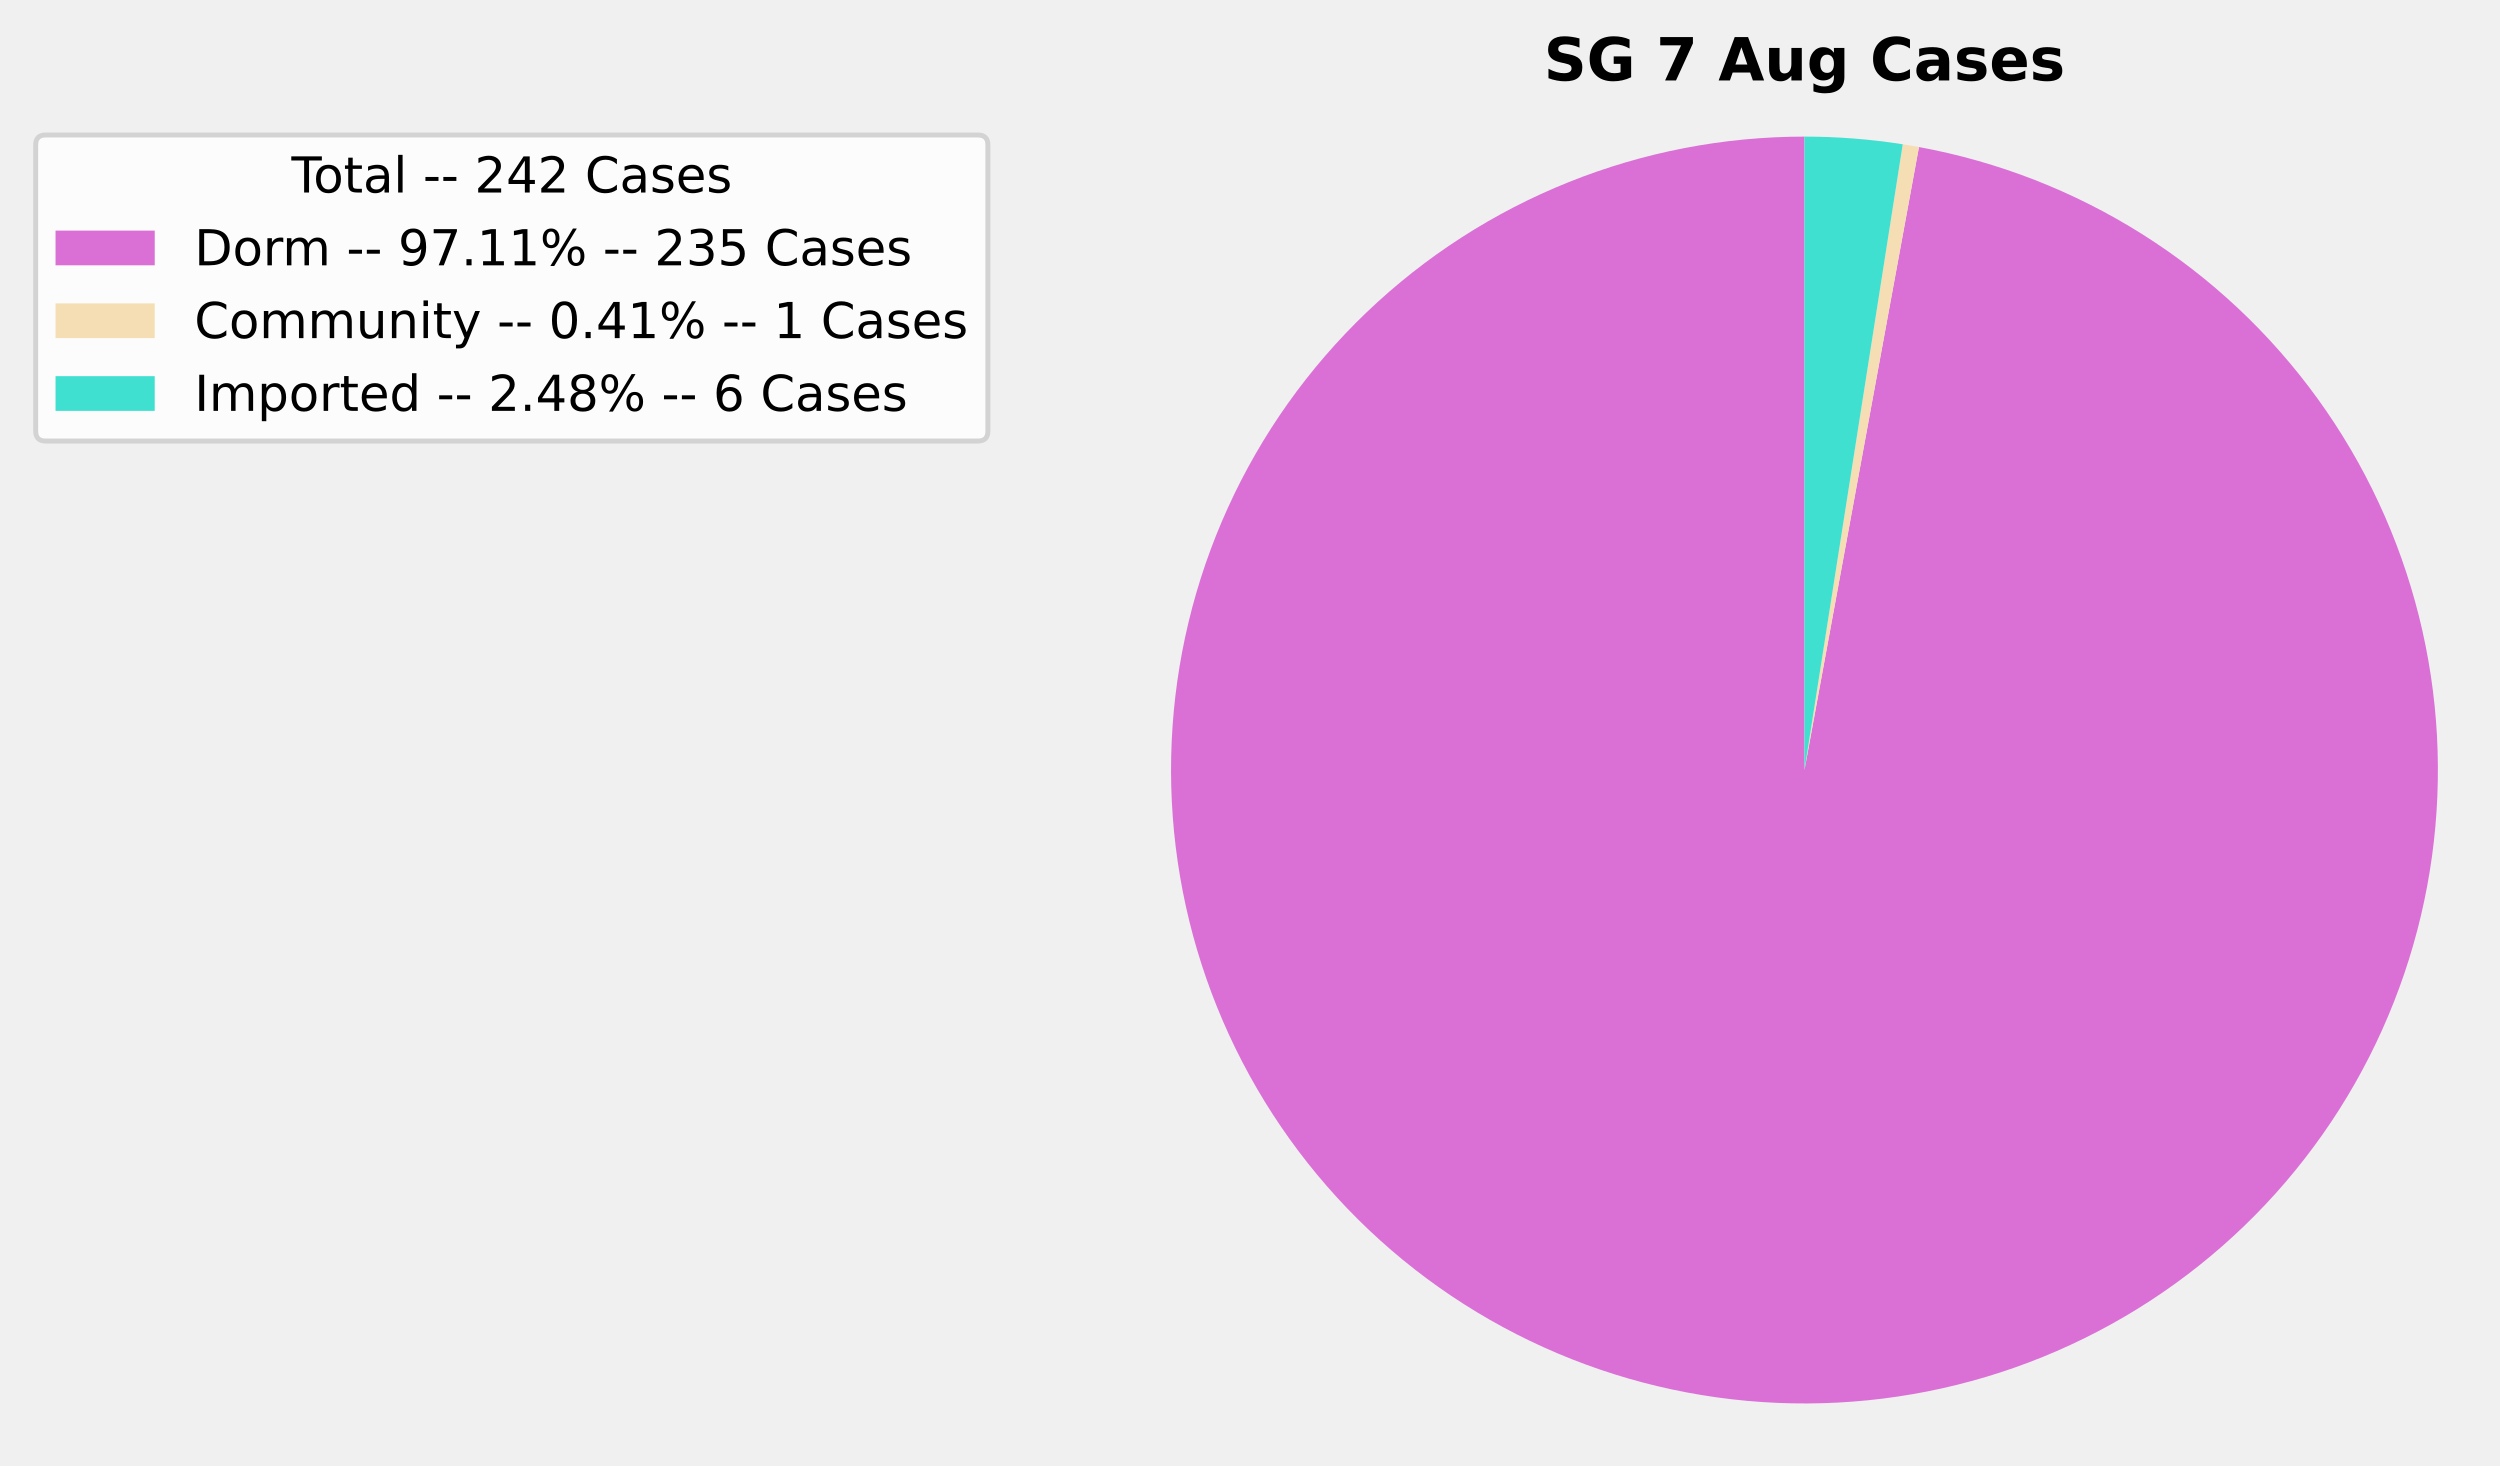
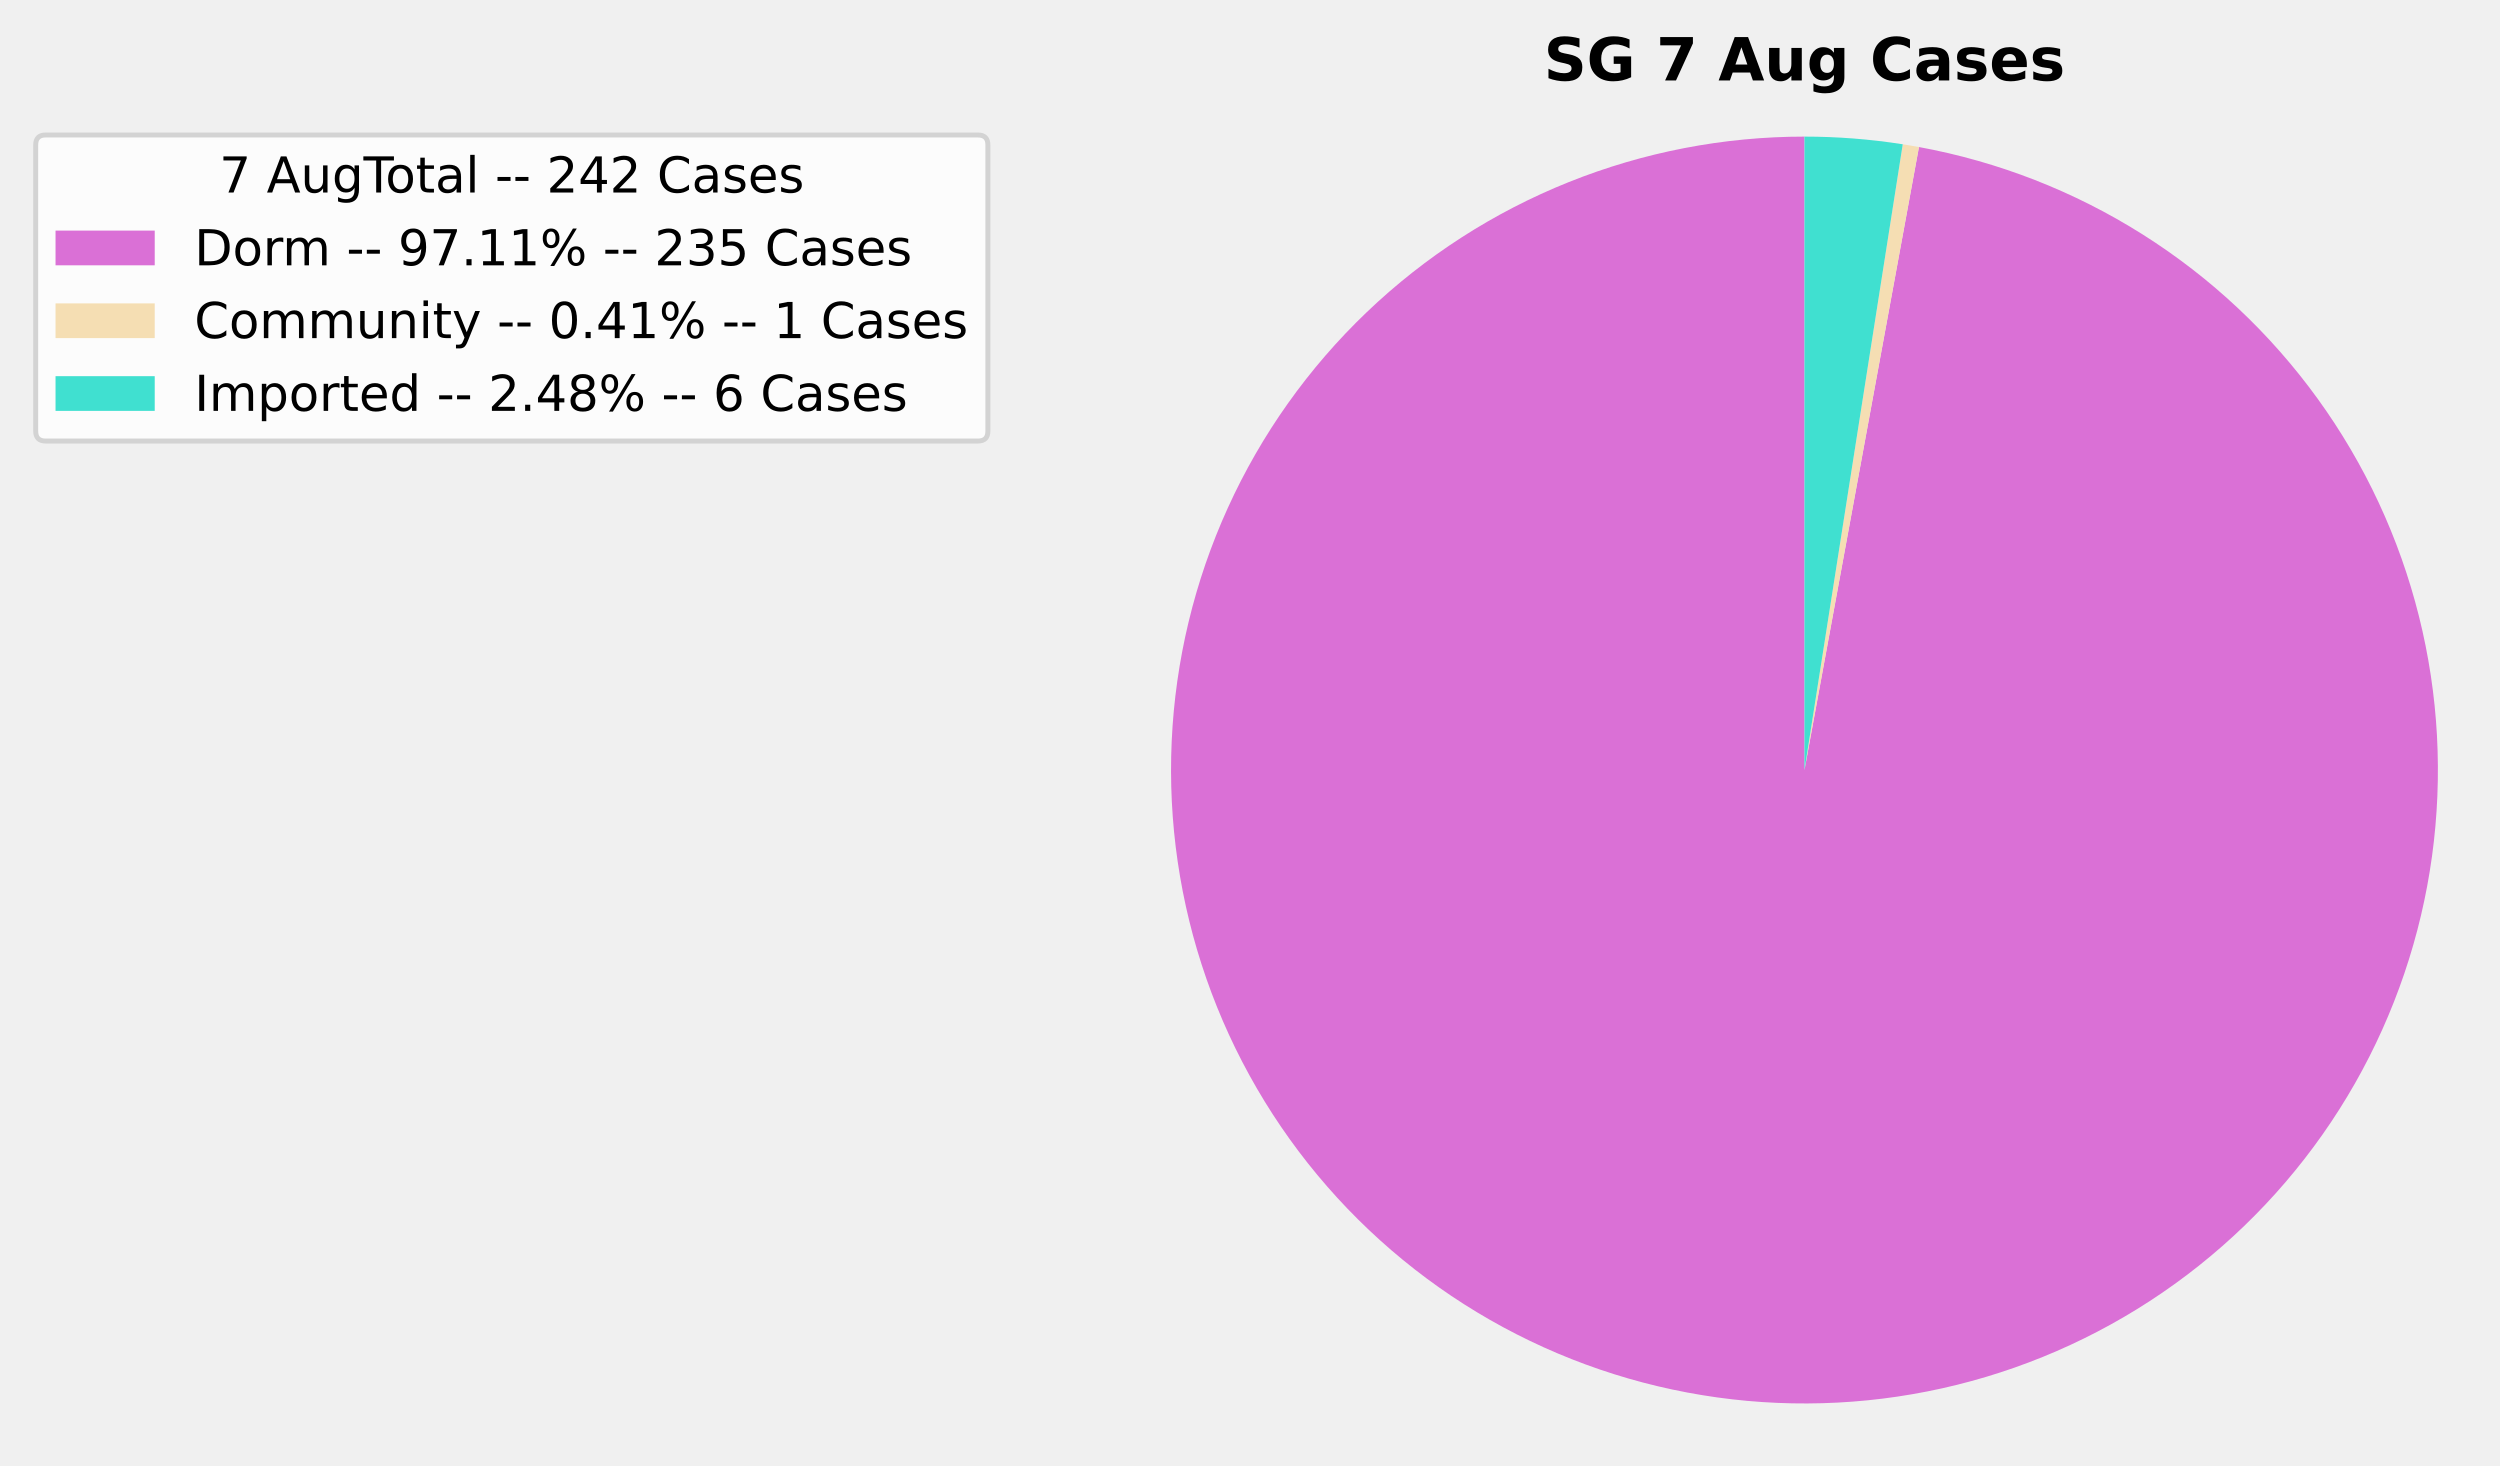
<svg xmlns="http://www.w3.org/2000/svg" xmlns:xlink="http://www.w3.org/1999/xlink" height="295.536pt" version="1.1" viewBox="0 0 504.133 295.536" width="504.133pt">
  <defs>
    <style type="text/css">
*{stroke-linecap:butt;stroke-linejoin:round;}
  </style>
  </defs>
  <g id="figure_1">
    <g id="patch_1">
      <path d="M -0 295.536  L 504.133 295.536  L 504.133 0  L -0 0  z " style="fill:none;" />
    </g>
    <g id="axes_1">
      <g id="patch_2">
        <path d="M 363.877 27.547  C 347.591 27.547 331.454 30.661 316.339 36.722  C 301.223 42.783 287.405 51.679 275.63 62.931  C 263.856 74.182 254.341 87.582 247.6 102.406  C 240.859 117.231 237.014 133.21 236.275 149.479  C 235.535 165.748 237.913 182.009 243.281 197.384  C 248.65 212.76 256.909 226.968 267.614 239.241  C 278.319 251.514 291.272 261.628 305.776 269.035  C 320.279 276.443 336.067 281.009 352.285 282.487  C 368.504 283.965 384.856 282.328 400.46 277.663  C 416.063 272.999 430.632 265.394 443.378 255.257  C 456.125 245.121 466.817 232.64 474.875 218.488  C 482.934 204.336 488.213 188.772 490.426 172.638  C 492.639 156.503 491.746 140.093 487.795 124.294  C 483.844 108.495 476.908 93.596 467.361 80.402  C 457.815 67.208 445.832 55.96 432.061 47.267  C 418.289 38.574 402.981 32.594 386.964 29.65  L 363.877 155.28  L 363.877 27.547  z " style="fill:#da70d6;" />
      </g>
      <g id="patch_3">
        <path d="M 386.964 29.65  C 386.42 29.551 385.876 29.454 385.331 29.361  C 384.786 29.268 384.241 29.179 383.695 29.093  L 363.877 155.28  L 386.964 29.65  z " style="fill:#f5deb3;" />
      </g>
      <g id="patch_4">
        <path d="M 383.695 29.093  C 380.418 28.579 377.123 28.192 373.816 27.934  C 370.509 27.676 367.193 27.547 363.877 27.547  L 363.877 155.28  L 383.695 29.093  z " style="fill:#40e0d0;" />
      </g>
      <g id="matplotlib.axis_1" />
      <g id="matplotlib.axis_2" />
      <g id="text_1">
        <defs>
          <path d="M 59.906 70.609  L 59.906 55.172  Q 53.906 57.859 48.188 59.219  Q 42.484 60.594 37.406 60.594  Q 30.672 60.594 27.438 58.734  Q 24.219 56.891 24.219 52.984  Q 24.219 50.047 26.391 48.406  Q 28.562 46.781 34.281 45.609  L 42.281 44  Q 54.438 41.547 59.562 36.562  Q 64.703 31.594 64.703 22.406  Q 64.703 10.359 57.547 4.469  Q 50.391 -1.422 35.688 -1.422  Q 28.766 -1.422 21.781 -0.094  Q 14.797 1.219 7.812 3.812  L 7.812 19.672  Q 14.797 15.969 21.312 14.078  Q 27.828 12.203 33.891 12.203  Q 40.047 12.203 43.312 14.25  Q 46.578 16.312 46.578 20.125  Q 46.578 23.531 44.359 25.391  Q 42.141 27.25 35.5 28.719  L 28.219 30.328  Q 17.281 32.672 12.219 37.797  Q 7.172 42.922 7.172 51.609  Q 7.172 62.5 14.203 68.359  Q 21.234 74.219 34.422 74.219  Q 40.438 74.219 46.781 73.312  Q 53.125 72.406 59.906 70.609  z " id="DejaVuSans-Bold-83" />
          <path d="M 74.703 5.422  Q 67.672 2 60.109 0.281  Q 52.547 -1.422 44.484 -1.422  Q 26.266 -1.422 15.625 8.766  Q 4.984 18.953 4.984 36.375  Q 4.984 54 15.812 64.109  Q 26.656 74.219 45.516 74.219  Q 52.781 74.219 59.438 72.844  Q 66.109 71.484 72.016 68.797  L 72.016 53.719  Q 65.922 57.172 59.891 58.875  Q 53.859 60.594 47.797 60.594  Q 36.578 60.594 30.5 54.312  Q 24.422 48.047 24.422 36.375  Q 24.422 24.812 30.281 18.5  Q 36.141 12.203 46.922 12.203  Q 49.859 12.203 52.375 12.562  Q 54.891 12.938 56.891 13.719  L 56.891 27.875  L 45.406 27.875  L 45.406 40.484  L 74.703 40.484  z " id="DejaVuSans-Bold-71" />
          <path id="DejaVuSans-Bold-32" />
          <path d="M 6.688 72.906  L 61.625 72.906  L 61.625 62.312  L 33.203 0  L 14.891 0  L 41.797 59.078  L 6.688 59.078  z " id="DejaVuSans-Bold-55" />
          <path d="M 53.422 13.281  L 24.031 13.281  L 19.391 0  L 0.484 0  L 27.484 72.906  L 49.906 72.906  L 76.906 0  L 58.016 0  z M 28.719 26.812  L 48.688 26.812  L 38.719 55.812  z " id="DejaVuSans-Bold-65" />
          <path d="M 7.812 21.297  L 7.812 54.688  L 25.391 54.688  L 25.391 49.219  Q 25.391 44.781 25.344 38.062  Q 25.297 31.344 25.297 29.109  Q 25.297 22.516 25.641 19.609  Q 25.984 16.703 26.812 15.375  Q 27.875 13.672 29.609 12.734  Q 31.344 11.812 33.594 11.812  Q 39.062 11.812 42.188 16.016  Q 45.312 20.219 45.312 27.688  L 45.312 54.688  L 62.797 54.688  L 62.797 0  L 45.312 0  L 45.312 7.906  Q 41.359 3.125 36.938 0.844  Q 32.516 -1.422 27.203 -1.422  Q 17.719 -1.422 12.766 4.391  Q 7.812 10.203 7.812 21.297  z " id="DejaVuSans-Bold-117" />
          <path d="M 45.609 9.281  Q 42 4.5 37.641 2.25  Q 33.297 0 27.594 0  Q 17.578 0 11.031 7.875  Q 4.5 15.766 4.5 27.984  Q 4.5 40.234 11.031 48.062  Q 17.578 55.906 27.594 55.906  Q 33.297 55.906 37.641 53.656  Q 42 51.422 45.609 46.578  L 45.609 54.688  L 63.188 54.688  L 63.188 5.516  Q 63.188 -7.672 54.859 -14.625  Q 46.531 -21.578 30.719 -21.578  Q 25.594 -21.578 20.797 -20.797  Q 16.016 -20.016 11.188 -18.406  L 11.188 -4.781  Q 15.766 -7.422 20.156 -8.719  Q 24.562 -10.016 29 -10.016  Q 37.594 -10.016 41.594 -6.25  Q 45.609 -2.484 45.609 5.516  z M 34.078 43.312  Q 28.656 43.312 25.625 39.297  Q 22.609 35.297 22.609 27.984  Q 22.609 20.453 25.531 16.578  Q 28.469 12.703 34.078 12.703  Q 39.547 12.703 42.578 16.703  Q 45.609 20.703 45.609 27.984  Q 45.609 35.297 42.578 39.297  Q 39.547 43.312 34.078 43.312  z " id="DejaVuSans-Bold-103" />
          <path d="M 67 4  Q 61.812 1.312 56.203 -0.047  Q 50.594 -1.422 44.484 -1.422  Q 26.266 -1.422 15.625 8.766  Q 4.984 18.953 4.984 36.375  Q 4.984 53.859 15.625 64.031  Q 26.266 74.219 44.484 74.219  Q 50.594 74.219 56.203 72.844  Q 61.812 71.484 67 68.797  L 67 53.719  Q 61.766 57.281 56.688 58.938  Q 51.609 60.594 46 60.594  Q 35.938 60.594 30.172 54.141  Q 24.422 47.703 24.422 36.375  Q 24.422 25.094 30.172 18.641  Q 35.938 12.203 46 12.203  Q 51.609 12.203 56.688 13.859  Q 61.766 15.531 67 19.094  z " id="DejaVuSans-Bold-67" />
          <path d="M 32.906 24.609  Q 27.438 24.609 24.672 22.75  Q 21.922 20.906 21.922 17.281  Q 21.922 13.969 24.141 12.078  Q 26.375 10.203 30.328 10.203  Q 35.25 10.203 38.625 13.734  Q 42 17.281 42 22.609  L 42 24.609  z M 59.625 31.203  L 59.625 0  L 42 0  L 42 8.109  Q 38.484 3.125 34.078 0.844  Q 29.688 -1.422 23.391 -1.422  Q 14.891 -1.422 9.594 3.531  Q 4.297 8.5 4.297 16.406  Q 4.297 26.031 10.906 30.516  Q 17.531 35.016 31.688 35.016  L 42 35.016  L 42 36.375  Q 42 40.531 38.719 42.453  Q 35.453 44.391 28.516 44.391  Q 22.906 44.391 18.062 43.266  Q 13.234 42.141 9.078 39.891  L 9.078 53.219  Q 14.703 54.594 20.359 55.297  Q 26.031 56 31.688 56  Q 46.484 56 53.047 50.172  Q 59.625 44.344 59.625 31.203  z " id="DejaVuSans-Bold-97" />
          <path d="M 51.125 52.984  L 51.125 39.703  Q 45.516 42.047 40.281 43.219  Q 35.062 44.391 30.422 44.391  Q 25.438 44.391 23.016 43.141  Q 20.609 41.891 20.609 39.312  Q 20.609 37.203 22.438 36.078  Q 24.266 34.969 29 34.422  L 32.078 33.984  Q 45.516 32.281 50.141 28.375  Q 54.781 24.469 54.781 16.109  Q 54.781 7.375 48.328 2.969  Q 41.891 -1.422 29.109 -1.422  Q 23.688 -1.422 17.891 -0.562  Q 12.109 0.297 6 2  L 6 15.281  Q 11.234 12.75 16.719 11.469  Q 22.219 10.203 27.875 10.203  Q 33.016 10.203 35.594 11.609  Q 38.188 13.031 38.188 15.828  Q 38.188 18.172 36.406 19.312  Q 34.625 20.453 29.297 21.094  L 26.219 21.484  Q 14.547 22.953 9.859 26.906  Q 5.172 30.859 5.172 38.922  Q 5.172 47.609 11.125 51.797  Q 17.094 56 29.391 56  Q 34.234 56 39.547 55.266  Q 44.875 54.547 51.125 52.984  z " id="DejaVuSans-Bold-115" />
          <path d="M 62.984 27.484  L 62.984 22.516  L 22.125 22.516  Q 22.75 16.359 26.562 13.281  Q 30.375 10.203 37.203 10.203  Q 42.719 10.203 48.5 11.844  Q 54.297 13.484 60.406 16.797  L 60.406 3.328  Q 54.203 0.984 48 -0.219  Q 41.797 -1.422 35.594 -1.422  Q 20.75 -1.422 12.516 6.125  Q 4.297 13.672 4.297 27.297  Q 4.297 40.672 12.375 48.328  Q 20.453 56 34.625 56  Q 47.516 56 55.25 48.234  Q 62.984 40.484 62.984 27.484  z M 45.016 33.297  Q 45.016 38.281 42.109 41.328  Q 39.203 44.391 34.516 44.391  Q 29.438 44.391 26.266 41.531  Q 23.094 38.672 22.312 33.297  z " id="DejaVuSans-Bold-101" />
        </defs>
        <g transform="translate(311.3166 16.22437)scale(0.12 -0.12)">
          <use xlink:href="#DejaVuSans-Bold-83" />
          <use x="72.021" xlink:href="#DejaVuSans-Bold-71" />
          <use x="154.102" xlink:href="#DejaVuSans-Bold-32" />
          <use x="188.916" xlink:href="#DejaVuSans-Bold-55" />
          <use x="258.496" xlink:href="#DejaVuSans-Bold-32" />
          <use x="293.311" xlink:href="#DejaVuSans-Bold-65" />
          <use x="370.703" xlink:href="#DejaVuSans-Bold-117" />
          <use x="441.895" xlink:href="#DejaVuSans-Bold-103" />
          <use x="513.477" xlink:href="#DejaVuSans-Bold-32" />
          <use x="548.291" xlink:href="#DejaVuSans-Bold-67" />
          <use x="621.68" xlink:href="#DejaVuSans-Bold-97" />
          <use x="689.16" xlink:href="#DejaVuSans-Bold-115" />
          <use x="748.682" xlink:href="#DejaVuSans-Bold-101" />
          <use x="816.504" xlink:href="#DejaVuSans-Bold-115" />
        </g>
      </g>
      <g id="legend_1">
        <g id="patch_5">
          <path d="M 9.2 88.937  L 197.209 88.937  Q 199.209 88.937 199.209 86.937  L 199.209 29.224  Q 199.209 27.224 197.209 27.224  L 9.2 27.224  Q 7.2 27.224 7.2 29.224  L 7.2 86.937  Q 7.2 88.937 9.2 88.937  z " style="fill:#ffffff;opacity:0.8;stroke:#cccccc;stroke-linejoin:miter;" />
        </g>
        <g id="text_2">
          <defs>
+             <path d="M 8.203 72.906  L 55.078 72.906  L 55.078 68.703  L 28.609 0  L 18.312 0  L 43.219 64.594  L 8.203 64.594  z " id="DejaVuSans-55" />
+             <path id="DejaVuSans-32" />
+             <path d="M 34.188 63.188  L 20.797 26.906  L 47.609 26.906  z M 28.609 72.906  L 39.797 72.906  L 67.578 0  L 57.328 0  L 50.688 18.703  L 17.828 18.703  L 11.188 0  L 0.781 0  z " id="DejaVuSans-65" />
+             <path d="M 8.5 21.578  L 8.5 54.688  L 17.484 54.688  L 17.484 21.922  Q 17.484 14.156 20.5 10.266  Q 23.531 6.391 29.594 6.391  Q 36.859 6.391 41.078 11.031  Q 45.312 15.672 45.312 23.688  L 45.312 54.688  L 54.297 54.688  L 54.297 0  L 45.312 0  L 45.312 8.406  Q 42.047 3.422 37.719 1  Q 33.406 -1.422 27.688 -1.422  Q 18.266 -1.422 13.375 4.438  Q 8.5 10.297 8.5 21.578  z M 31.109 56  z " id="DejaVuSans-117" />
+             <path d="M 45.406 27.984  Q 45.406 37.75 41.375 43.109  Q 37.359 48.484 30.078 48.484  Q 22.859 48.484 18.828 43.109  Q 14.797 37.75 14.797 27.984  Q 14.797 18.266 18.828 12.891  Q 22.859 7.516 30.078 7.516  Q 37.359 7.516 41.375 12.891  Q 45.406 18.266 45.406 27.984  z M 54.391 6.781  Q 54.391 -7.172 48.188 -13.984  Q 42 -20.797 29.203 -20.797  Q 24.469 -20.797 20.266 -20.094  Q 16.062 -19.391 12.109 -17.922  L 12.109 -9.188  Q 16.062 -11.328 19.922 -12.344  Q 23.781 -13.375 27.781 -13.375  Q 36.625 -13.375 41.016 -8.766  Q 45.406 -4.156 45.406 5.172  L 45.406 9.625  Q 42.625 4.781 38.281 2.391  Q 33.938 0 27.875 0  Q 17.828 0 11.672 7.656  Q 5.516 15.328 5.516 27.984  Q 5.516 40.672 11.672 48.328  Q 17.828 56 27.875 56  Q 33.938 56 38.281 53.609  Q 42.625 51.219 45.406 46.391  L 45.406 54.688  L 54.391 54.688  z " id="DejaVuSans-103" />
            <path d="M -0.297 72.906  L 61.375 72.906  L 61.375 64.594  L 35.5 64.594  L 35.5 0  L 25.594 0  L 25.594 64.594  L -0.297 64.594  z " id="DejaVuSans-84" />
            <path d="M 30.609 48.391  Q 23.391 48.391 19.188 42.75  Q 14.984 37.109 14.984 27.297  Q 14.984 17.484 19.156 11.844  Q 23.344 6.203 30.609 6.203  Q 37.797 6.203 41.984 11.859  Q 46.188 17.531 46.188 27.297  Q 46.188 37.016 41.984 42.703  Q 37.797 48.391 30.609 48.391  z M 30.609 56  Q 42.328 56 49.016 48.375  Q 55.719 40.766 55.719 27.297  Q 55.719 13.875 49.016 6.219  Q 42.328 -1.422 30.609 -1.422  Q 18.844 -1.422 12.172 6.219  Q 5.516 13.875 5.516 27.297  Q 5.516 40.766 12.172 48.375  Q 18.844 56 30.609 56  z " id="DejaVuSans-111" />
            <path d="M 18.312 70.219  L 18.312 54.688  L 36.812 54.688  L 36.812 47.703  L 18.312 47.703  L 18.312 18.016  Q 18.312 11.328 20.141 9.422  Q 21.969 7.516 27.594 7.516  L 36.812 7.516  L 36.812 0  L 27.594 0  Q 17.188 0 13.234 3.875  Q 9.281 7.766 9.281 18.016  L 9.281 47.703  L 2.688 47.703  L 2.688 54.688  L 9.281 54.688  L 9.281 70.219  z " id="DejaVuSans-116" />
            <path d="M 34.281 27.484  Q 23.391 27.484 19.188 25  Q 14.984 22.516 14.984 16.5  Q 14.984 11.719 18.141 8.906  Q 21.297 6.109 26.703 6.109  Q 34.188 6.109 38.703 11.406  Q 43.219 16.703 43.219 25.484  L 43.219 27.484  z M 52.203 31.203  L 52.203 0  L 43.219 0  L 43.219 8.297  Q 40.141 3.328 35.547 0.953  Q 30.953 -1.422 24.312 -1.422  Q 15.922 -1.422 10.953 3.297  Q 6 8.016 6 15.922  Q 6 25.141 12.172 29.828  Q 18.359 34.516 30.609 34.516  L 43.219 34.516  L 43.219 35.406  Q 43.219 41.609 39.141 45  Q 35.062 48.391 27.688 48.391  Q 23 48.391 18.547 47.266  Q 14.109 46.141 10.016 43.891  L 10.016 52.203  Q 14.938 54.109 19.578 55.047  Q 24.219 56 28.609 56  Q 40.484 56 46.344 49.844  Q 52.203 43.703 52.203 31.203  z " id="DejaVuSans-97" />
            <path d="M 9.422 75.984  L 18.406 75.984  L 18.406 0  L 9.422 0  z " id="DejaVuSans-108" />
-             <path id="DejaVuSans-32" />
            <path d="M 4.891 31.391  L 31.203 31.391  L 31.203 23.391  L 4.891 23.391  z " id="DejaVuSans-45" />
            <path d="M 19.188 8.297  L 53.609 8.297  L 53.609 0  L 7.328 0  L 7.328 8.297  Q 12.938 14.109 22.625 23.891  Q 32.328 33.688 34.812 36.531  Q 39.547 41.844 41.422 45.531  Q 43.312 49.219 43.312 52.781  Q 43.312 58.594 39.234 62.25  Q 35.156 65.922 28.609 65.922  Q 23.969 65.922 18.812 64.312  Q 13.672 62.703 7.812 59.422  L 7.812 69.391  Q 13.766 71.781 18.938 73  Q 24.125 74.219 28.422 74.219  Q 39.75 74.219 46.484 68.547  Q 53.219 62.891 53.219 53.422  Q 53.219 48.922 51.531 44.891  Q 49.859 40.875 45.406 35.406  Q 44.188 33.984 37.641 27.219  Q 31.109 20.453 19.188 8.297  z " id="DejaVuSans-50" />
            <path d="M 37.797 64.312  L 12.891 25.391  L 37.797 25.391  z M 35.203 72.906  L 47.609 72.906  L 47.609 25.391  L 58.016 25.391  L 58.016 17.188  L 47.609 17.188  L 47.609 0  L 37.797 0  L 37.797 17.188  L 4.891 17.188  L 4.891 26.703  z " id="DejaVuSans-52" />
            <path d="M 64.406 67.281  L 64.406 56.891  Q 59.422 61.531 53.781 63.812  Q 48.141 66.109 41.797 66.109  Q 29.297 66.109 22.656 58.469  Q 16.016 50.828 16.016 36.375  Q 16.016 21.969 22.656 14.328  Q 29.297 6.688 41.797 6.688  Q 48.141 6.688 53.781 8.984  Q 59.422 11.281 64.406 15.922  L 64.406 5.609  Q 59.234 2.094 53.438 0.328  Q 47.656 -1.422 41.219 -1.422  Q 24.656 -1.422 15.125 8.703  Q 5.609 18.844 5.609 36.375  Q 5.609 53.953 15.125 64.078  Q 24.656 74.219 41.219 74.219  Q 47.75 74.219 53.531 72.484  Q 59.328 70.75 64.406 67.281  z " id="DejaVuSans-67" />
            <path d="M 44.281 53.078  L 44.281 44.578  Q 40.484 46.531 36.375 47.5  Q 32.281 48.484 27.875 48.484  Q 21.188 48.484 17.844 46.438  Q 14.5 44.391 14.5 40.281  Q 14.5 37.156 16.891 35.375  Q 19.281 33.594 26.516 31.984  L 29.594 31.297  Q 39.156 29.25 43.188 25.516  Q 47.219 21.781 47.219 15.094  Q 47.219 7.469 41.188 3.016  Q 35.156 -1.422 24.609 -1.422  Q 20.219 -1.422 15.453 -0.562  Q 10.688 0.297 5.422 2  L 5.422 11.281  Q 10.406 8.688 15.234 7.391  Q 20.062 6.109 24.812 6.109  Q 31.156 6.109 34.562 8.281  Q 37.984 10.453 37.984 14.406  Q 37.984 18.062 35.516 20.016  Q 33.062 21.969 24.703 23.781  L 21.578 24.516  Q 13.234 26.266 9.516 29.906  Q 5.812 33.547 5.812 39.891  Q 5.812 47.609 11.281 51.797  Q 16.75 56 26.812 56  Q 31.781 56 36.172 55.266  Q 40.578 54.547 44.281 53.078  z " id="DejaVuSans-115" />
            <path d="M 56.203 29.594  L 56.203 25.203  L 14.891 25.203  Q 15.484 15.922 20.484 11.062  Q 25.484 6.203 34.422 6.203  Q 39.594 6.203 44.453 7.469  Q 49.312 8.734 54.109 11.281  L 54.109 2.781  Q 49.266 0.734 44.188 -0.344  Q 39.109 -1.422 33.891 -1.422  Q 20.797 -1.422 13.156 6.188  Q 5.516 13.812 5.516 26.812  Q 5.516 40.234 12.766 48.109  Q 20.016 56 32.328 56  Q 43.359 56 49.781 48.891  Q 56.203 41.797 56.203 29.594  z M 47.219 32.234  Q 47.125 39.594 43.094 43.984  Q 39.062 48.391 32.422 48.391  Q 24.906 48.391 20.391 44.141  Q 15.875 39.891 15.188 32.172  z " id="DejaVuSans-101" />
          </defs>
-           <g transform="translate(58.76797 38.82281)scale(0.1 -0.1)">
-             <use xlink:href="#DejaVuSans-84" />
-             <use x="44.084" xlink:href="#DejaVuSans-111" />
-             <use x="105.266" xlink:href="#DejaVuSans-116" />
-             <use x="144.475" xlink:href="#DejaVuSans-97" />
-             <use x="205.754" xlink:href="#DejaVuSans-108" />
-             <use x="233.537" xlink:href="#DejaVuSans-32" />
-             <use x="265.324" xlink:href="#DejaVuSans-45" />
-             <use x="301.408" xlink:href="#DejaVuSans-45" />
-             <use x="337.492" xlink:href="#DejaVuSans-32" />
-             <use x="369.279" xlink:href="#DejaVuSans-50" />
-             <use x="432.902" xlink:href="#DejaVuSans-52" />
-             <use x="496.525" xlink:href="#DejaVuSans-50" />
-             <use x="560.148" xlink:href="#DejaVuSans-32" />
-             <use x="591.936" xlink:href="#DejaVuSans-67" />
-             <use x="661.76" xlink:href="#DejaVuSans-97" />
-             <use x="723.039" xlink:href="#DejaVuSans-115" />
-             <use x="775.139" xlink:href="#DejaVuSans-101" />
-             <use x="836.662" xlink:href="#DejaVuSans-115" />
+           <g transform="translate(44.23438 38.82281)scale(0.1 -0.1)">
+             <use xlink:href="#DejaVuSans-55" />
+             <use x="63.623" xlink:href="#DejaVuSans-32" />
+             <use x="95.41" xlink:href="#DejaVuSans-65" />
+             <use x="163.818" xlink:href="#DejaVuSans-117" />
+             <use x="227.197" xlink:href="#DejaVuSans-103" />
+             <use x="290.674" xlink:href="#DejaVuSans-84" />
+             <use x="334.758" xlink:href="#DejaVuSans-111" />
+             <use x="395.939" xlink:href="#DejaVuSans-116" />
+             <use x="435.148" xlink:href="#DejaVuSans-97" />
+             <use x="496.428" xlink:href="#DejaVuSans-108" />
+             <use x="524.211" xlink:href="#DejaVuSans-32" />
+             <use x="555.998" xlink:href="#DejaVuSans-45" />
+             <use x="592.082" xlink:href="#DejaVuSans-45" />
+             <use x="628.166" xlink:href="#DejaVuSans-32" />
+             <use x="659.953" xlink:href="#DejaVuSans-50" />
+             <use x="723.576" xlink:href="#DejaVuSans-52" />
+             <use x="787.199" xlink:href="#DejaVuSans-50" />
+             <use x="850.822" xlink:href="#DejaVuSans-32" />
+             <use x="882.609" xlink:href="#DejaVuSans-67" />
+             <use x="952.434" xlink:href="#DejaVuSans-97" />
+             <use x="1013.713" xlink:href="#DejaVuSans-115" />
+             <use x="1065.812" xlink:href="#DejaVuSans-101" />
+             <use x="1127.336" xlink:href="#DejaVuSans-115" />
          </g>
        </g>
        <g id="patch_6">
          <path d="M 11.2 53.501  L 31.2 53.501  L 31.2 46.501  L 11.2 46.501  z " style="fill:#da70d6;" />
        </g>
        <g id="text_3">
          <defs>
            <path d="M 19.672 64.797  L 19.672 8.109  L 31.594 8.109  Q 46.688 8.109 53.688 14.938  Q 60.688 21.781 60.688 36.531  Q 60.688 51.172 53.688 57.984  Q 46.688 64.797 31.594 64.797  z M 9.812 72.906  L 30.078 72.906  Q 51.266 72.906 61.172 64.094  Q 71.094 55.281 71.094 36.531  Q 71.094 17.672 61.125 8.828  Q 51.172 0 30.078 0  L 9.812 0  z " id="DejaVuSans-68" />
            <path d="M 41.109 46.297  Q 39.594 47.172 37.812 47.578  Q 36.031 48 33.891 48  Q 26.266 48 22.188 43.047  Q 18.109 38.094 18.109 28.812  L 18.109 0  L 9.078 0  L 9.078 54.688  L 18.109 54.688  L 18.109 46.188  Q 20.953 51.172 25.484 53.578  Q 30.031 56 36.531 56  Q 37.453 56 38.578 55.875  Q 39.703 55.766 41.062 55.516  z " id="DejaVuSans-114" />
            <path d="M 52 44.188  Q 55.375 50.25 60.062 53.125  Q 64.75 56 71.094 56  Q 79.641 56 84.281 50.016  Q 88.922 44.047 88.922 33.016  L 88.922 0  L 79.891 0  L 79.891 32.719  Q 79.891 40.578 77.094 44.375  Q 74.312 48.188 68.609 48.188  Q 61.625 48.188 57.562 43.547  Q 53.516 38.922 53.516 30.906  L 53.516 0  L 44.484 0  L 44.484 32.719  Q 44.484 40.625 41.703 44.406  Q 38.922 48.188 33.109 48.188  Q 26.219 48.188 22.156 43.531  Q 18.109 38.875 18.109 30.906  L 18.109 0  L 9.078 0  L 9.078 54.688  L 18.109 54.688  L 18.109 46.188  Q 21.188 51.219 25.484 53.609  Q 29.781 56 35.688 56  Q 41.656 56 45.828 52.969  Q 50 49.953 52 44.188  z " id="DejaVuSans-109" />
            <path d="M 10.984 1.516  L 10.984 10.5  Q 14.703 8.734 18.5 7.812  Q 22.312 6.891 25.984 6.891  Q 35.75 6.891 40.891 13.453  Q 46.047 20.016 46.781 33.406  Q 43.953 29.203 39.594 26.953  Q 35.25 24.703 29.984 24.703  Q 19.047 24.703 12.672 31.312  Q 6.297 37.938 6.297 49.422  Q 6.297 60.641 12.938 67.422  Q 19.578 74.219 30.609 74.219  Q 43.266 74.219 49.922 64.516  Q 56.594 54.828 56.594 36.375  Q 56.594 19.141 48.406 8.859  Q 40.234 -1.422 26.422 -1.422  Q 22.703 -1.422 18.891 -0.688  Q 15.094 0.047 10.984 1.516  z M 30.609 32.422  Q 37.25 32.422 41.125 36.953  Q 45.016 41.5 45.016 49.422  Q 45.016 57.281 41.125 61.844  Q 37.25 66.406 30.609 66.406  Q 23.969 66.406 20.094 61.844  Q 16.219 57.281 16.219 49.422  Q 16.219 41.5 20.094 36.953  Q 23.969 32.422 30.609 32.422  z " id="DejaVuSans-57" />
-             <path d="M 8.203 72.906  L 55.078 72.906  L 55.078 68.703  L 28.609 0  L 18.312 0  L 43.219 64.594  L 8.203 64.594  z " id="DejaVuSans-55" />
            <path d="M 10.688 12.406  L 21 12.406  L 21 0  L 10.688 0  z " id="DejaVuSans-46" />
            <path d="M 12.406 8.297  L 28.516 8.297  L 28.516 63.922  L 10.984 60.406  L 10.984 69.391  L 28.422 72.906  L 38.281 72.906  L 38.281 8.297  L 54.391 8.297  L 54.391 0  L 12.406 0  z " id="DejaVuSans-49" />
            <path d="M 72.703 32.078  Q 68.453 32.078 66.031 28.469  Q 63.625 24.859 63.625 18.406  Q 63.625 12.062 66.031 8.422  Q 68.453 4.781 72.703 4.781  Q 76.859 4.781 79.266 8.422  Q 81.688 12.062 81.688 18.406  Q 81.688 24.812 79.266 28.438  Q 76.859 32.078 72.703 32.078  z M 72.703 38.281  Q 80.422 38.281 84.953 32.906  Q 89.5 27.547 89.5 18.406  Q 89.5 9.281 84.938 3.922  Q 80.375 -1.422 72.703 -1.422  Q 64.891 -1.422 60.344 3.922  Q 55.812 9.281 55.812 18.406  Q 55.812 27.594 60.375 32.938  Q 64.938 38.281 72.703 38.281  z M 22.312 68.016  Q 18.109 68.016 15.688 64.375  Q 13.281 60.75 13.281 54.391  Q 13.281 47.953 15.672 44.328  Q 18.062 40.719 22.312 40.719  Q 26.562 40.719 28.969 44.328  Q 31.391 47.953 31.391 54.391  Q 31.391 60.688 28.953 64.344  Q 26.516 68.016 22.312 68.016  z M 66.406 74.219  L 74.219 74.219  L 28.609 -1.422  L 20.797 -1.422  z M 22.312 74.219  Q 30.031 74.219 34.609 68.875  Q 39.203 63.531 39.203 54.391  Q 39.203 45.172 34.641 39.844  Q 30.078 34.516 22.312 34.516  Q 14.547 34.516 10.031 39.859  Q 5.516 45.219 5.516 54.391  Q 5.516 63.484 10.047 68.844  Q 14.594 74.219 22.312 74.219  z " id="DejaVuSans-37" />
            <path d="M 40.578 39.312  Q 47.656 37.797 51.625 33  Q 55.609 28.219 55.609 21.188  Q 55.609 10.406 48.188 4.484  Q 40.766 -1.422 27.094 -1.422  Q 22.516 -1.422 17.656 -0.516  Q 12.797 0.391 7.625 2.203  L 7.625 11.719  Q 11.719 9.328 16.594 8.109  Q 21.484 6.891 26.812 6.891  Q 36.078 6.891 40.938 10.547  Q 45.797 14.203 45.797 21.188  Q 45.797 27.641 41.281 31.266  Q 36.766 34.906 28.719 34.906  L 20.219 34.906  L 20.219 43.016  L 29.109 43.016  Q 36.375 43.016 40.234 45.922  Q 44.094 48.828 44.094 54.297  Q 44.094 59.906 40.109 62.906  Q 36.141 65.922 28.719 65.922  Q 24.656 65.922 20.016 65.031  Q 15.375 64.156 9.812 62.312  L 9.812 71.094  Q 15.438 72.656 20.344 73.438  Q 25.25 74.219 29.594 74.219  Q 40.828 74.219 47.359 69.109  Q 53.906 64.016 53.906 55.328  Q 53.906 49.266 50.438 45.094  Q 46.969 40.922 40.578 39.312  z " id="DejaVuSans-51" />
            <path d="M 10.797 72.906  L 49.516 72.906  L 49.516 64.594  L 19.828 64.594  L 19.828 46.734  Q 21.969 47.469 24.109 47.828  Q 26.266 48.188 28.422 48.188  Q 40.625 48.188 47.75 41.5  Q 54.891 34.812 54.891 23.391  Q 54.891 11.625 47.562 5.094  Q 40.234 -1.422 26.906 -1.422  Q 22.312 -1.422 17.547 -0.641  Q 12.797 0.141 7.719 1.703  L 7.719 11.625  Q 12.109 9.234 16.797 8.062  Q 21.484 6.891 26.703 6.891  Q 35.156 6.891 40.078 11.328  Q 45.016 15.766 45.016 23.391  Q 45.016 31 40.078 35.438  Q 35.156 39.891 26.703 39.891  Q 22.75 39.891 18.812 39.016  Q 14.891 38.141 10.797 36.281  z " id="DejaVuSans-53" />
          </defs>
          <g transform="translate(39.2 53.50094)scale(0.1 -0.1)">
            <use xlink:href="#DejaVuSans-68" />
            <use x="77.002" xlink:href="#DejaVuSans-111" />
            <use x="138.184" xlink:href="#DejaVuSans-114" />
            <use x="177.547" xlink:href="#DejaVuSans-109" />
            <use x="274.959" xlink:href="#DejaVuSans-32" />
            <use x="306.746" xlink:href="#DejaVuSans-45" />
            <use x="342.83" xlink:href="#DejaVuSans-45" />
            <use x="378.914" xlink:href="#DejaVuSans-32" />
            <use x="410.701" xlink:href="#DejaVuSans-57" />
            <use x="474.324" xlink:href="#DejaVuSans-55" />
            <use x="537.947" xlink:href="#DejaVuSans-46" />
            <use x="569.734" xlink:href="#DejaVuSans-49" />
            <use x="633.357" xlink:href="#DejaVuSans-49" />
            <use x="696.98" xlink:href="#DejaVuSans-37" />
            <use x="792" xlink:href="#DejaVuSans-32" />
            <use x="823.787" xlink:href="#DejaVuSans-45" />
            <use x="859.871" xlink:href="#DejaVuSans-45" />
            <use x="895.955" xlink:href="#DejaVuSans-32" />
            <use x="927.742" xlink:href="#DejaVuSans-50" />
            <use x="991.365" xlink:href="#DejaVuSans-51" />
            <use x="1054.988" xlink:href="#DejaVuSans-53" />
            <use x="1118.611" xlink:href="#DejaVuSans-32" />
            <use x="1150.398" xlink:href="#DejaVuSans-67" />
            <use x="1220.223" xlink:href="#DejaVuSans-97" />
            <use x="1281.502" xlink:href="#DejaVuSans-115" />
            <use x="1333.602" xlink:href="#DejaVuSans-101" />
            <use x="1395.125" xlink:href="#DejaVuSans-115" />
          </g>
        </g>
        <g id="patch_7">
          <path d="M 11.2 68.179  L 31.2 68.179  L 31.2 61.179  L 11.2 61.179  z " style="fill:#f5deb3;" />
        </g>
        <g id="text_4">
          <defs>
-             <path d="M 8.5 21.578  L 8.5 54.688  L 17.484 54.688  L 17.484 21.922  Q 17.484 14.156 20.5 10.266  Q 23.531 6.391 29.594 6.391  Q 36.859 6.391 41.078 11.031  Q 45.312 15.672 45.312 23.688  L 45.312 54.688  L 54.297 54.688  L 54.297 0  L 45.312 0  L 45.312 8.406  Q 42.047 3.422 37.719 1  Q 33.406 -1.422 27.688 -1.422  Q 18.266 -1.422 13.375 4.438  Q 8.5 10.297 8.5 21.578  z M 31.109 56  z " id="DejaVuSans-117" />
            <path d="M 54.891 33.016  L 54.891 0  L 45.906 0  L 45.906 32.719  Q 45.906 40.484 42.875 44.328  Q 39.844 48.188 33.797 48.188  Q 26.516 48.188 22.312 43.547  Q 18.109 38.922 18.109 30.906  L 18.109 0  L 9.078 0  L 9.078 54.688  L 18.109 54.688  L 18.109 46.188  Q 21.344 51.125 25.703 53.562  Q 30.078 56 35.797 56  Q 45.219 56 50.047 50.172  Q 54.891 44.344 54.891 33.016  z " id="DejaVuSans-110" />
            <path d="M 9.422 54.688  L 18.406 54.688  L 18.406 0  L 9.422 0  z M 9.422 75.984  L 18.406 75.984  L 18.406 64.594  L 9.422 64.594  z " id="DejaVuSans-105" />
            <path d="M 32.172 -5.078  Q 28.375 -14.844 24.75 -17.812  Q 21.141 -20.797 15.094 -20.797  L 7.906 -20.797  L 7.906 -13.281  L 13.188 -13.281  Q 16.891 -13.281 18.938 -11.516  Q 21 -9.766 23.484 -3.219  L 25.094 0.875  L 2.984 54.688  L 12.5 54.688  L 29.594 11.922  L 46.688 54.688  L 56.203 54.688  z " id="DejaVuSans-121" />
            <path d="M 31.781 66.406  Q 24.172 66.406 20.328 58.906  Q 16.5 51.422 16.5 36.375  Q 16.5 21.391 20.328 13.891  Q 24.172 6.391 31.781 6.391  Q 39.453 6.391 43.281 13.891  Q 47.125 21.391 47.125 36.375  Q 47.125 51.422 43.281 58.906  Q 39.453 66.406 31.781 66.406  z M 31.781 74.219  Q 44.047 74.219 50.516 64.516  Q 56.984 54.828 56.984 36.375  Q 56.984 17.969 50.516 8.266  Q 44.047 -1.422 31.781 -1.422  Q 19.531 -1.422 13.062 8.266  Q 6.594 17.969 6.594 36.375  Q 6.594 54.828 13.062 64.516  Q 19.531 74.219 31.781 74.219  z " id="DejaVuSans-48" />
          </defs>
          <g transform="translate(39.2 68.17906)scale(0.1 -0.1)">
            <use xlink:href="#DejaVuSans-67" />
            <use x="69.824" xlink:href="#DejaVuSans-111" />
            <use x="131.006" xlink:href="#DejaVuSans-109" />
            <use x="228.418" xlink:href="#DejaVuSans-109" />
            <use x="325.83" xlink:href="#DejaVuSans-117" />
            <use x="389.209" xlink:href="#DejaVuSans-110" />
            <use x="452.588" xlink:href="#DejaVuSans-105" />
            <use x="480.371" xlink:href="#DejaVuSans-116" />
            <use x="519.58" xlink:href="#DejaVuSans-121" />
            <use x="578.76" xlink:href="#DejaVuSans-32" />
            <use x="610.547" xlink:href="#DejaVuSans-45" />
            <use x="646.631" xlink:href="#DejaVuSans-45" />
            <use x="682.715" xlink:href="#DejaVuSans-32" />
            <use x="714.502" xlink:href="#DejaVuSans-48" />
            <use x="778.125" xlink:href="#DejaVuSans-46" />
            <use x="809.912" xlink:href="#DejaVuSans-52" />
            <use x="873.535" xlink:href="#DejaVuSans-49" />
            <use x="937.158" xlink:href="#DejaVuSans-37" />
            <use x="1032.178" xlink:href="#DejaVuSans-32" />
            <use x="1063.965" xlink:href="#DejaVuSans-45" />
            <use x="1100.049" xlink:href="#DejaVuSans-45" />
            <use x="1136.133" xlink:href="#DejaVuSans-32" />
            <use x="1167.92" xlink:href="#DejaVuSans-49" />
            <use x="1231.543" xlink:href="#DejaVuSans-32" />
            <use x="1263.33" xlink:href="#DejaVuSans-67" />
            <use x="1333.154" xlink:href="#DejaVuSans-97" />
            <use x="1394.434" xlink:href="#DejaVuSans-115" />
            <use x="1446.533" xlink:href="#DejaVuSans-101" />
            <use x="1508.057" xlink:href="#DejaVuSans-115" />
          </g>
        </g>
        <g id="patch_8">
          <path d="M 11.2 82.857  L 31.2 82.857  L 31.2 75.857  L 11.2 75.857  z " style="fill:#40e0d0;" />
        </g>
        <g id="text_5">
          <defs>
            <path d="M 9.812 72.906  L 19.672 72.906  L 19.672 0  L 9.812 0  z " id="DejaVuSans-73" />
            <path d="M 18.109 8.203  L 18.109 -20.797  L 9.078 -20.797  L 9.078 54.688  L 18.109 54.688  L 18.109 46.391  Q 20.953 51.266 25.266 53.625  Q 29.594 56 35.594 56  Q 45.562 56 51.781 48.094  Q 58.016 40.188 58.016 27.297  Q 58.016 14.406 51.781 6.484  Q 45.562 -1.422 35.594 -1.422  Q 29.594 -1.422 25.266 0.953  Q 20.953 3.328 18.109 8.203  z M 48.688 27.297  Q 48.688 37.203 44.609 42.844  Q 40.531 48.484 33.406 48.484  Q 26.266 48.484 22.188 42.844  Q 18.109 37.203 18.109 27.297  Q 18.109 17.391 22.188 11.75  Q 26.266 6.109 33.406 6.109  Q 40.531 6.109 44.609 11.75  Q 48.688 17.391 48.688 27.297  z " id="DejaVuSans-112" />
            <path d="M 45.406 46.391  L 45.406 75.984  L 54.391 75.984  L 54.391 0  L 45.406 0  L 45.406 8.203  Q 42.578 3.328 38.25 0.953  Q 33.938 -1.422 27.875 -1.422  Q 17.969 -1.422 11.734 6.484  Q 5.516 14.406 5.516 27.297  Q 5.516 40.188 11.734 48.094  Q 17.969 56 27.875 56  Q 33.938 56 38.25 53.625  Q 42.578 51.266 45.406 46.391  z M 14.797 27.297  Q 14.797 17.391 18.875 11.75  Q 22.953 6.109 30.078 6.109  Q 37.203 6.109 41.297 11.75  Q 45.406 17.391 45.406 27.297  Q 45.406 37.203 41.297 42.844  Q 37.203 48.484 30.078 48.484  Q 22.953 48.484 18.875 42.844  Q 14.797 37.203 14.797 27.297  z " id="DejaVuSans-100" />
            <path d="M 31.781 34.625  Q 24.75 34.625 20.719 30.859  Q 16.703 27.094 16.703 20.516  Q 16.703 13.922 20.719 10.156  Q 24.75 6.391 31.781 6.391  Q 38.812 6.391 42.859 10.172  Q 46.922 13.969 46.922 20.516  Q 46.922 27.094 42.891 30.859  Q 38.875 34.625 31.781 34.625  z M 21.922 38.812  Q 15.578 40.375 12.031 44.719  Q 8.5 49.078 8.5 55.328  Q 8.5 64.062 14.719 69.141  Q 20.953 74.219 31.781 74.219  Q 42.672 74.219 48.875 69.141  Q 55.078 64.062 55.078 55.328  Q 55.078 49.078 51.531 44.719  Q 48 40.375 41.703 38.812  Q 48.828 37.156 52.797 32.312  Q 56.781 27.484 56.781 20.516  Q 56.781 9.906 50.312 4.234  Q 43.844 -1.422 31.781 -1.422  Q 19.734 -1.422 13.25 4.234  Q 6.781 9.906 6.781 20.516  Q 6.781 27.484 10.781 32.312  Q 14.797 37.156 21.922 38.812  z M 18.312 54.391  Q 18.312 48.734 21.844 45.562  Q 25.391 42.391 31.781 42.391  Q 38.141 42.391 41.719 45.562  Q 45.312 48.734 45.312 54.391  Q 45.312 60.062 41.719 63.234  Q 38.141 66.406 31.781 66.406  Q 25.391 66.406 21.844 63.234  Q 18.312 60.062 18.312 54.391  z " id="DejaVuSans-56" />
            <path d="M 33.016 40.375  Q 26.375 40.375 22.484 35.828  Q 18.609 31.297 18.609 23.391  Q 18.609 15.531 22.484 10.953  Q 26.375 6.391 33.016 6.391  Q 39.656 6.391 43.531 10.953  Q 47.406 15.531 47.406 23.391  Q 47.406 31.297 43.531 35.828  Q 39.656 40.375 33.016 40.375  z M 52.594 71.297  L 52.594 62.312  Q 48.875 64.062 45.094 64.984  Q 41.312 65.922 37.594 65.922  Q 27.828 65.922 22.672 59.328  Q 17.531 52.734 16.797 39.406  Q 19.672 43.656 24.016 45.922  Q 28.375 48.188 33.594 48.188  Q 44.578 48.188 50.953 41.516  Q 57.328 34.859 57.328 23.391  Q 57.328 12.156 50.688 5.359  Q 44.047 -1.422 33.016 -1.422  Q 20.359 -1.422 13.672 8.266  Q 6.984 17.969 6.984 36.375  Q 6.984 53.656 15.188 63.938  Q 23.391 74.219 37.203 74.219  Q 40.922 74.219 44.703 73.484  Q 48.484 72.75 52.594 71.297  z " id="DejaVuSans-54" />
          </defs>
          <g transform="translate(39.2 82.85719)scale(0.1 -0.1)">
            <use xlink:href="#DejaVuSans-73" />
            <use x="29.492" xlink:href="#DejaVuSans-109" />
            <use x="126.904" xlink:href="#DejaVuSans-112" />
            <use x="190.381" xlink:href="#DejaVuSans-111" />
            <use x="251.562" xlink:href="#DejaVuSans-114" />
            <use x="292.676" xlink:href="#DejaVuSans-116" />
            <use x="331.885" xlink:href="#DejaVuSans-101" />
            <use x="393.408" xlink:href="#DejaVuSans-100" />
            <use x="456.885" xlink:href="#DejaVuSans-32" />
            <use x="488.672" xlink:href="#DejaVuSans-45" />
            <use x="524.756" xlink:href="#DejaVuSans-45" />
            <use x="560.84" xlink:href="#DejaVuSans-32" />
            <use x="592.627" xlink:href="#DejaVuSans-50" />
            <use x="656.25" xlink:href="#DejaVuSans-46" />
            <use x="688.037" xlink:href="#DejaVuSans-52" />
            <use x="751.66" xlink:href="#DejaVuSans-56" />
            <use x="815.283" xlink:href="#DejaVuSans-37" />
            <use x="910.303" xlink:href="#DejaVuSans-32" />
            <use x="942.09" xlink:href="#DejaVuSans-45" />
            <use x="978.174" xlink:href="#DejaVuSans-45" />
            <use x="1014.258" xlink:href="#DejaVuSans-32" />
            <use x="1046.045" xlink:href="#DejaVuSans-54" />
            <use x="1109.668" xlink:href="#DejaVuSans-32" />
            <use x="1141.455" xlink:href="#DejaVuSans-67" />
            <use x="1211.279" xlink:href="#DejaVuSans-97" />
            <use x="1272.559" xlink:href="#DejaVuSans-115" />
            <use x="1324.658" xlink:href="#DejaVuSans-101" />
            <use x="1386.182" xlink:href="#DejaVuSans-115" />
          </g>
        </g>
      </g>
    </g>
  </g>
</svg>
